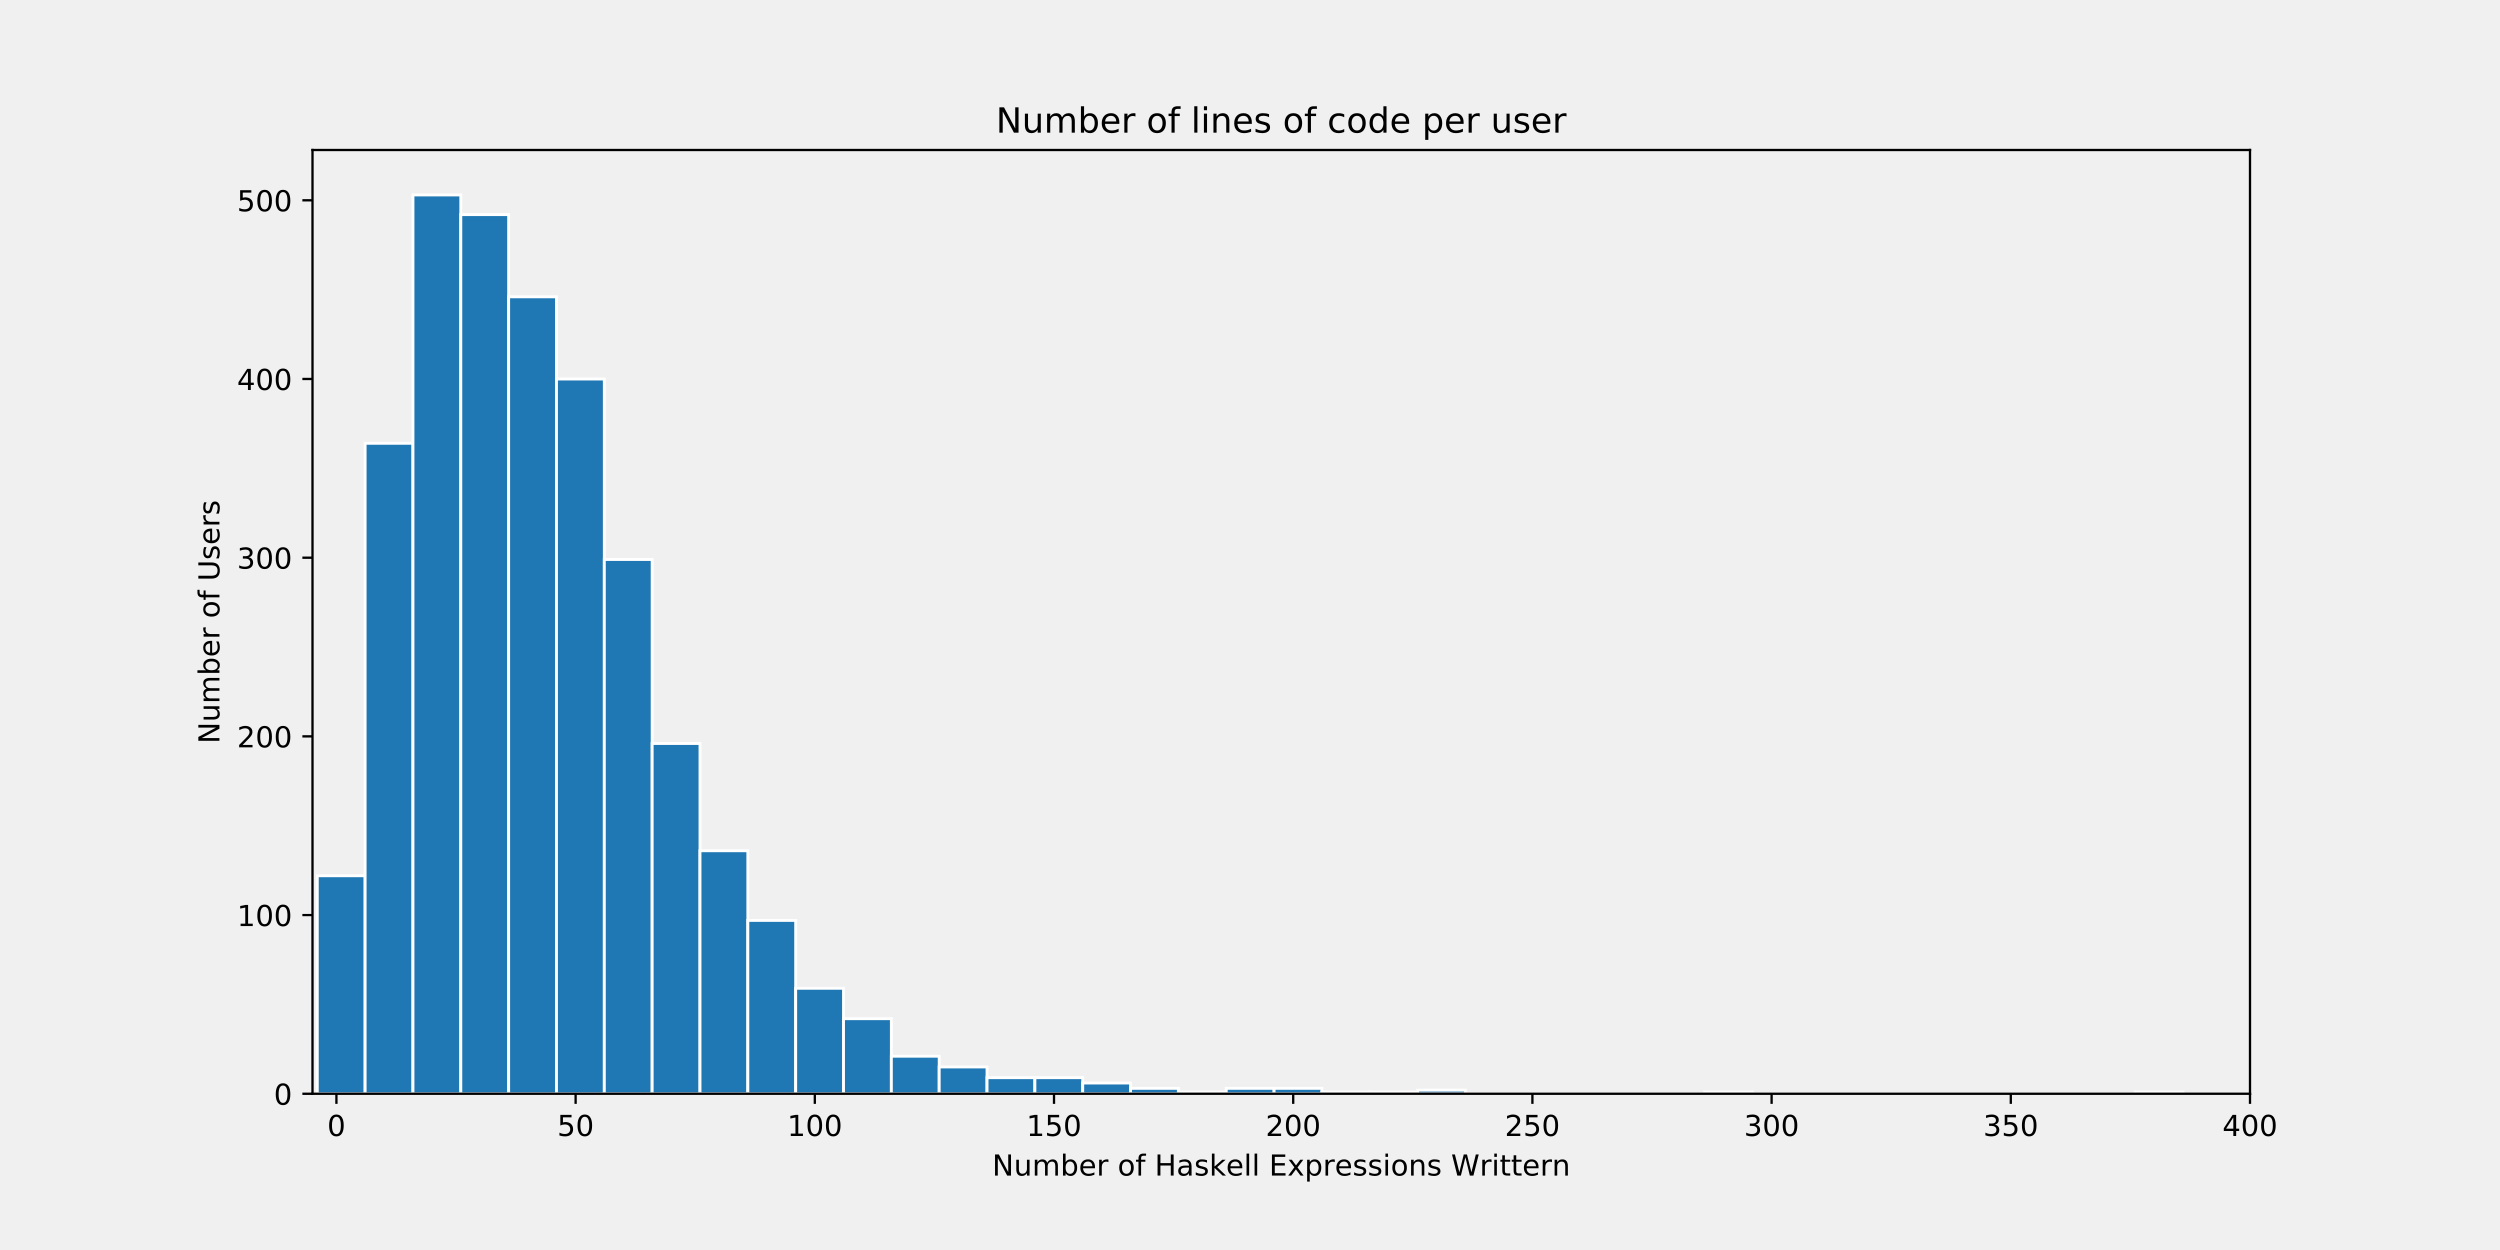
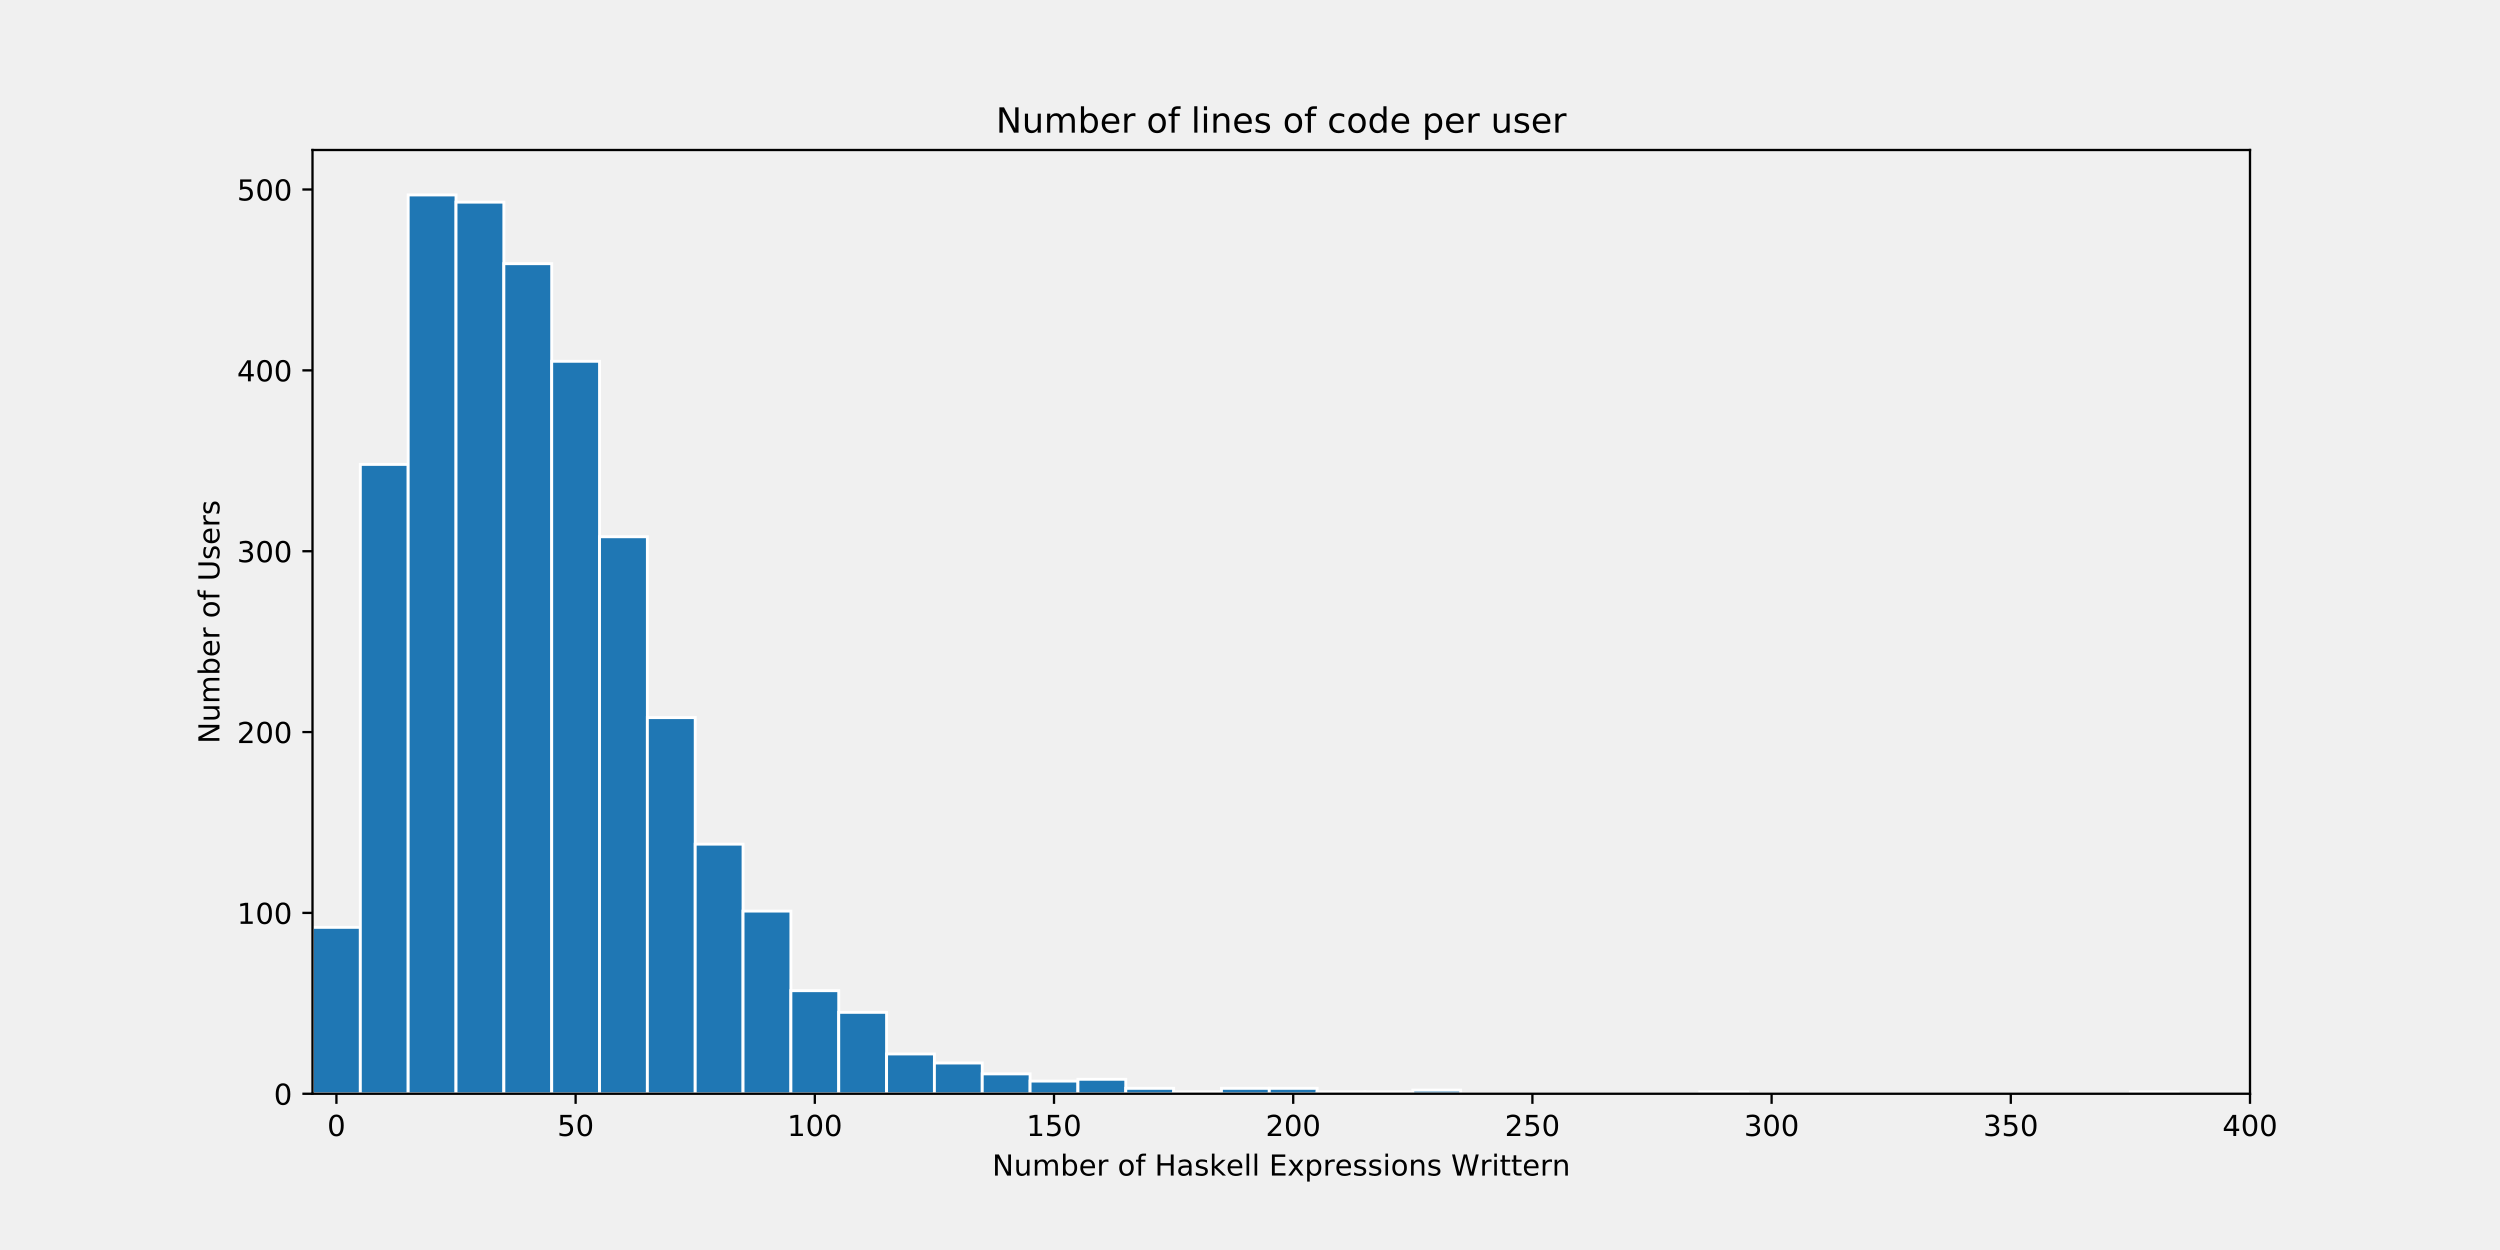
<svg xmlns="http://www.w3.org/2000/svg" xmlns:xlink="http://www.w3.org/1999/xlink" height="432pt" version="1.1" viewBox="0 0 864 432" width="864pt">
  <defs>
    <style type="text/css">
*{stroke-linecap:butt;stroke-linejoin:round;}
  </style>
  </defs>
  <g id="figure_1">
    <g id="patch_1">
      <path d="M 0 432  L 864 432  L 864 0  L 0 0  z " style="fill:none;" />
    </g>
    <g id="axes_1">
      <g id="patch_2">
        <path d="M 108 378  L 777.6 378  L 777.6 51.84  L 108 51.84  z " style="fill:none;" />
      </g>
      <g id="patch_3">
-         <path clip-path="url(#pcc24d31403)" d="M 109.653 378  L 126.187 378  L 126.187 302.659  L 109.653 302.659  z " style="fill:#1f77b4;stroke:#ffffff;stroke-linejoin:miter;" />
+         <path clip-path="url(#p6f637ba87c)" d="M 108 378  L 124.533 378  L 124.533 320.499  L 108 320.499  z " style="fill:#1f77b4;stroke:#ffffff;stroke-linejoin:miter;" />
      </g>
      <g id="patch_4">
-         <path clip-path="url(#pcc24d31403)" d="M 126.187 378  L 142.72 378  L 142.72 153.211  L 126.187 153.211  z " style="fill:#1f77b4;stroke:#ffffff;stroke-linejoin:miter;" />
+         <path clip-path="url(#p6f637ba87c)" d="M 124.533 378  L 141.067 378  L 141.067 160.497  L 124.533 160.497  z " style="fill:#1f77b4;stroke:#ffffff;stroke-linejoin:miter;" />
      </g>
      <g id="patch_5">
-         <path clip-path="url(#pcc24d31403)" d="M 142.72 378  L 159.253 378  L 159.253 67.371  L 142.72 67.371  z " style="fill:#1f77b4;stroke:#ffffff;stroke-linejoin:miter;" />
+         <path clip-path="url(#p6f637ba87c)" d="M 141.067 378  L 157.6 378  L 157.6 67.371  L 141.067 67.371  z " style="fill:#1f77b4;stroke:#ffffff;stroke-linejoin:miter;" />
      </g>
      <g id="patch_6">
-         <path clip-path="url(#pcc24d31403)" d="M 159.253 378  L 175.787 378  L 175.787 74.164  L 159.253 74.164  z " style="fill:#1f77b4;stroke:#ffffff;stroke-linejoin:miter;" />
+         <path clip-path="url(#p6f637ba87c)" d="M 157.6 378  L 174.133 378  L 174.133 69.871  L 157.6 69.871  z " style="fill:#1f77b4;stroke:#ffffff;stroke-linejoin:miter;" />
      </g>
      <g id="patch_7">
-         <path clip-path="url(#pcc24d31403)" d="M 175.787 378  L 192.32 378  L 192.32 102.572  L 175.787 102.572  z " style="fill:#1f77b4;stroke:#ffffff;stroke-linejoin:miter;" />
+         <path clip-path="url(#p6f637ba87c)" d="M 174.133 378  L 190.667 378  L 190.667 91.122  L 174.133 91.122  z " style="fill:#1f77b4;stroke:#ffffff;stroke-linejoin:miter;" />
      </g>
      <g id="patch_8">
-         <path clip-path="url(#pcc24d31403)" d="M 192.32 378  L 208.853 378  L 208.853 130.979  L 192.32 130.979  z " style="fill:#1f77b4;stroke:#ffffff;stroke-linejoin:miter;" />
+         <path clip-path="url(#p6f637ba87c)" d="M 190.667 378  L 207.2 378  L 207.2 124.872  L 190.667 124.872  z " style="fill:#1f77b4;stroke:#ffffff;stroke-linejoin:miter;" />
      </g>
      <g id="patch_9">
-         <path clip-path="url(#pcc24d31403)" d="M 208.853 378  L 225.387 378  L 225.387 193.352  L 208.853 193.352  z " style="fill:#1f77b4;stroke:#ffffff;stroke-linejoin:miter;" />
+         <path clip-path="url(#p6f637ba87c)" d="M 207.2 378  L 223.733 378  L 223.733 185.498  L 207.2 185.498  z " style="fill:#1f77b4;stroke:#ffffff;stroke-linejoin:miter;" />
      </g>
      <g id="patch_10">
-         <path clip-path="url(#pcc24d31403)" d="M 225.387 378  L 241.92 378  L 241.92 256.96  L 225.387 256.96  z " style="fill:#1f77b4;stroke:#ffffff;stroke-linejoin:miter;" />
+         <path clip-path="url(#p6f637ba87c)" d="M 223.733 378  L 240.267 378  L 240.267 247.999  L 223.733 247.999  z " style="fill:#1f77b4;stroke:#ffffff;stroke-linejoin:miter;" />
      </g>
      <g id="patch_11">
-         <path clip-path="url(#pcc24d31403)" d="M 241.92 378  L 258.453 378  L 258.453 294.013  L 241.92 294.013  z " style="fill:#1f77b4;stroke:#ffffff;stroke-linejoin:miter;" />
+         <path clip-path="url(#p6f637ba87c)" d="M 240.267 378  L 256.8 378  L 256.8 291.749  L 240.267 291.749  z " style="fill:#1f77b4;stroke:#ffffff;stroke-linejoin:miter;" />
      </g>
      <g id="patch_12">
-         <path clip-path="url(#pcc24d31403)" d="M 258.453 378  L 274.987 378  L 274.987 318.097  L 258.453 318.097  z " style="fill:#1f77b4;stroke:#ffffff;stroke-linejoin:miter;" />
+         <path clip-path="url(#p6f637ba87c)" d="M 256.8 378  L 273.333 378  L 273.333 314.874  L 256.8 314.874  z " style="fill:#1f77b4;stroke:#ffffff;stroke-linejoin:miter;" />
      </g>
      <g id="patch_13">
-         <path clip-path="url(#pcc24d31403)" d="M 274.987 378  L 291.52 378  L 291.52 341.564  L 274.987 341.564  z " style="fill:#1f77b4;stroke:#ffffff;stroke-linejoin:miter;" />
+         <path clip-path="url(#p6f637ba87c)" d="M 273.333 378  L 289.867 378  L 289.867 342.375  L 273.333 342.375  z " style="fill:#1f77b4;stroke:#ffffff;stroke-linejoin:miter;" />
      </g>
      <g id="patch_14">
-         <path clip-path="url(#pcc24d31403)" d="M 291.52 378  L 308.053 378  L 308.053 352.063  L 291.52 352.063  z " style="fill:#1f77b4;stroke:#ffffff;stroke-linejoin:miter;" />
+         <path clip-path="url(#p6f637ba87c)" d="M 289.867 378  L 306.4 378  L 306.4 349.875  L 289.867 349.875  z " style="fill:#1f77b4;stroke:#ffffff;stroke-linejoin:miter;" />
      </g>
      <g id="patch_15">
-         <path clip-path="url(#pcc24d31403)" d="M 308.053 378  L 324.587 378  L 324.587 365.031  L 308.053 365.031  z " style="fill:#1f77b4;stroke:#ffffff;stroke-linejoin:miter;" />
+         <path clip-path="url(#p6f637ba87c)" d="M 306.4 378  L 322.933 378  L 322.933 364.25  L 306.4 364.25  z " style="fill:#1f77b4;stroke:#ffffff;stroke-linejoin:miter;" />
      </g>
      <g id="patch_16">
-         <path clip-path="url(#pcc24d31403)" d="M 324.587 378  L 341.12 378  L 341.12 368.737  L 324.587 368.737  z " style="fill:#1f77b4;stroke:#ffffff;stroke-linejoin:miter;" />
+         <path clip-path="url(#p6f637ba87c)" d="M 322.933 378  L 339.467 378  L 339.467 367.375  L 322.933 367.375  z " style="fill:#1f77b4;stroke:#ffffff;stroke-linejoin:miter;" />
      </g>
      <g id="patch_17">
-         <path clip-path="url(#pcc24d31403)" d="M 341.12 378  L 357.653 378  L 357.653 372.442  L 341.12 372.442  z " style="fill:#1f77b4;stroke:#ffffff;stroke-linejoin:miter;" />
+         <path clip-path="url(#p6f637ba87c)" d="M 339.467 378  L 356 378  L 356 371.125  L 339.467 371.125  z " style="fill:#1f77b4;stroke:#ffffff;stroke-linejoin:miter;" />
      </g>
      <g id="patch_18">
-         <path clip-path="url(#pcc24d31403)" d="M 357.653 378  L 374.187 378  L 374.187 372.442  L 357.653 372.442  z " style="fill:#1f77b4;stroke:#ffffff;stroke-linejoin:miter;" />
+         <path clip-path="url(#p6f637ba87c)" d="M 356 378  L 372.533 378  L 372.533 373.625  L 356 373.625  z " style="fill:#1f77b4;stroke:#ffffff;stroke-linejoin:miter;" />
      </g>
      <g id="patch_19">
-         <path clip-path="url(#pcc24d31403)" d="M 374.187 378  L 390.72 378  L 390.72 374.295  L 374.187 374.295  z " style="fill:#1f77b4;stroke:#ffffff;stroke-linejoin:miter;" />
+         <path clip-path="url(#p6f637ba87c)" d="M 372.533 378  L 389.067 378  L 389.067 373  L 372.533 373  z " style="fill:#1f77b4;stroke:#ffffff;stroke-linejoin:miter;" />
      </g>
      <g id="patch_20">
-         <path clip-path="url(#pcc24d31403)" d="M 390.72 378  L 407.253 378  L 407.253 376.147  L 390.72 376.147  z " style="fill:#1f77b4;stroke:#ffffff;stroke-linejoin:miter;" />
+         <path clip-path="url(#p6f637ba87c)" d="M 389.067 378  L 405.6 378  L 405.6 376.125  L 389.067 376.125  z " style="fill:#1f77b4;stroke:#ffffff;stroke-linejoin:miter;" />
      </g>
      <g id="patch_21">
-         <path clip-path="url(#pcc24d31403)" d="M 407.253 378  L 423.787 378  L 423.787 377.382  L 407.253 377.382  z " style="fill:#1f77b4;stroke:#ffffff;stroke-linejoin:miter;" />
+         <path clip-path="url(#p6f637ba87c)" d="M 405.6 378  L 422.133 378  L 422.133 377.375  L 405.6 377.375  z " style="fill:#1f77b4;stroke:#ffffff;stroke-linejoin:miter;" />
      </g>
      <g id="patch_22">
-         <path clip-path="url(#pcc24d31403)" d="M 423.787 378  L 440.32 378  L 440.32 376.147  L 423.787 376.147  z " style="fill:#1f77b4;stroke:#ffffff;stroke-linejoin:miter;" />
+         <path clip-path="url(#p6f637ba87c)" d="M 422.133 378  L 438.667 378  L 438.667 376.125  L 422.133 376.125  z " style="fill:#1f77b4;stroke:#ffffff;stroke-linejoin:miter;" />
      </g>
      <g id="patch_23">
-         <path clip-path="url(#pcc24d31403)" d="M 440.32 378  L 456.853 378  L 456.853 376.147  L 440.32 376.147  z " style="fill:#1f77b4;stroke:#ffffff;stroke-linejoin:miter;" />
+         <path clip-path="url(#p6f637ba87c)" d="M 438.667 378  L 455.2 378  L 455.2 376.125  L 438.667 376.125  z " style="fill:#1f77b4;stroke:#ffffff;stroke-linejoin:miter;" />
      </g>
      <g id="patch_24">
-         <path clip-path="url(#pcc24d31403)" d="M 456.853 378  L 473.387 378  L 473.387 377.382  L 456.853 377.382  z " style="fill:#1f77b4;stroke:#ffffff;stroke-linejoin:miter;" />
+         <path clip-path="url(#p6f637ba87c)" d="M 455.2 378  L 471.733 378  L 471.733 377.375  L 455.2 377.375  z " style="fill:#1f77b4;stroke:#ffffff;stroke-linejoin:miter;" />
      </g>
      <g id="patch_25">
-         <path clip-path="url(#pcc24d31403)" d="M 473.387 378  L 489.92 378  L 489.92 377.382  L 473.387 377.382  z " style="fill:#1f77b4;stroke:#ffffff;stroke-linejoin:miter;" />
+         <path clip-path="url(#p6f637ba87c)" d="M 471.733 378  L 488.267 378  L 488.267 377.375  L 471.733 377.375  z " style="fill:#1f77b4;stroke:#ffffff;stroke-linejoin:miter;" />
      </g>
      <g id="patch_26">
-         <path clip-path="url(#pcc24d31403)" d="M 489.92 378  L 506.453 378  L 506.453 376.765  L 489.92 376.765  z " style="fill:#1f77b4;stroke:#ffffff;stroke-linejoin:miter;" />
+         <path clip-path="url(#p6f637ba87c)" d="M 488.267 378  L 504.8 378  L 504.8 376.75  L 488.267 376.75  z " style="fill:#1f77b4;stroke:#ffffff;stroke-linejoin:miter;" />
      </g>
      <g id="patch_27">
-         <path clip-path="url(#pcc24d31403)" d="M 506.453 378  L 522.987 378  L 522.987 378  L 506.453 378  z " style="fill:#1f77b4;stroke:#ffffff;stroke-linejoin:miter;" />
+         <path clip-path="url(#p6f637ba87c)" d="M 504.8 378  L 521.333 378  L 521.333 378  L 504.8 378  z " style="fill:#1f77b4;stroke:#ffffff;stroke-linejoin:miter;" />
      </g>
      <g id="patch_28">
-         <path clip-path="url(#pcc24d31403)" d="M 522.987 378  L 539.52 378  L 539.52 378  L 522.987 378  z " style="fill:#1f77b4;stroke:#ffffff;stroke-linejoin:miter;" />
+         <path clip-path="url(#p6f637ba87c)" d="M 521.333 378  L 537.867 378  L 537.867 378  L 521.333 378  z " style="fill:#1f77b4;stroke:#ffffff;stroke-linejoin:miter;" />
      </g>
      <g id="patch_29">
-         <path clip-path="url(#pcc24d31403)" d="M 539.52 378  L 556.053 378  L 556.053 378  L 539.52 378  z " style="fill:#1f77b4;stroke:#ffffff;stroke-linejoin:miter;" />
+         <path clip-path="url(#p6f637ba87c)" d="M 537.867 378  L 554.4 378  L 554.4 378  L 537.867 378  z " style="fill:#1f77b4;stroke:#ffffff;stroke-linejoin:miter;" />
      </g>
      <g id="patch_30">
-         <path clip-path="url(#pcc24d31403)" d="M 556.053 378  L 572.587 378  L 572.587 378  L 556.053 378  z " style="fill:#1f77b4;stroke:#ffffff;stroke-linejoin:miter;" />
+         <path clip-path="url(#p6f637ba87c)" d="M 554.4 378  L 570.933 378  L 570.933 378  L 554.4 378  z " style="fill:#1f77b4;stroke:#ffffff;stroke-linejoin:miter;" />
      </g>
      <g id="patch_31">
-         <path clip-path="url(#pcc24d31403)" d="M 572.587 378  L 589.12 378  L 589.12 378  L 572.587 378  z " style="fill:#1f77b4;stroke:#ffffff;stroke-linejoin:miter;" />
+         <path clip-path="url(#p6f637ba87c)" d="M 570.933 378  L 587.467 378  L 587.467 378  L 570.933 378  z " style="fill:#1f77b4;stroke:#ffffff;stroke-linejoin:miter;" />
      </g>
      <g id="patch_32">
-         <path clip-path="url(#pcc24d31403)" d="M 589.12 378  L 605.653 378  L 605.653 377.382  L 589.12 377.382  z " style="fill:#1f77b4;stroke:#ffffff;stroke-linejoin:miter;" />
+         <path clip-path="url(#p6f637ba87c)" d="M 587.467 378  L 604 378  L 604 377.375  L 587.467 377.375  z " style="fill:#1f77b4;stroke:#ffffff;stroke-linejoin:miter;" />
      </g>
      <g id="patch_33">
-         <path clip-path="url(#pcc24d31403)" d="M 605.653 378  L 622.187 378  L 622.187 378  L 605.653 378  z " style="fill:#1f77b4;stroke:#ffffff;stroke-linejoin:miter;" />
+         <path clip-path="url(#p6f637ba87c)" d="M 604 378  L 620.533 378  L 620.533 378  L 604 378  z " style="fill:#1f77b4;stroke:#ffffff;stroke-linejoin:miter;" />
      </g>
      <g id="patch_34">
-         <path clip-path="url(#pcc24d31403)" d="M 622.187 378  L 638.72 378  L 638.72 378  L 622.187 378  z " style="fill:#1f77b4;stroke:#ffffff;stroke-linejoin:miter;" />
+         <path clip-path="url(#p6f637ba87c)" d="M 620.533 378  L 637.067 378  L 637.067 378  L 620.533 378  z " style="fill:#1f77b4;stroke:#ffffff;stroke-linejoin:miter;" />
      </g>
      <g id="patch_35">
-         <path clip-path="url(#pcc24d31403)" d="M 638.72 378  L 655.253 378  L 655.253 378  L 638.72 378  z " style="fill:#1f77b4;stroke:#ffffff;stroke-linejoin:miter;" />
+         <path clip-path="url(#p6f637ba87c)" d="M 637.067 378  L 653.6 378  L 653.6 378  L 637.067 378  z " style="fill:#1f77b4;stroke:#ffffff;stroke-linejoin:miter;" />
      </g>
      <g id="patch_36">
-         <path clip-path="url(#pcc24d31403)" d="M 655.253 378  L 671.787 378  L 671.787 378  L 655.253 378  z " style="fill:#1f77b4;stroke:#ffffff;stroke-linejoin:miter;" />
+         <path clip-path="url(#p6f637ba87c)" d="M 653.6 378  L 670.133 378  L 670.133 378  L 653.6 378  z " style="fill:#1f77b4;stroke:#ffffff;stroke-linejoin:miter;" />
      </g>
      <g id="patch_37">
-         <path clip-path="url(#pcc24d31403)" d="M 671.787 378  L 688.32 378  L 688.32 378  L 671.787 378  z " style="fill:#1f77b4;stroke:#ffffff;stroke-linejoin:miter;" />
+         <path clip-path="url(#p6f637ba87c)" d="M 670.133 378  L 686.667 378  L 686.667 378  L 670.133 378  z " style="fill:#1f77b4;stroke:#ffffff;stroke-linejoin:miter;" />
      </g>
      <g id="patch_38">
-         <path clip-path="url(#pcc24d31403)" d="M 688.32 378  L 704.853 378  L 704.853 378  L 688.32 378  z " style="fill:#1f77b4;stroke:#ffffff;stroke-linejoin:miter;" />
+         <path clip-path="url(#p6f637ba87c)" d="M 686.667 378  L 703.2 378  L 703.2 378  L 686.667 378  z " style="fill:#1f77b4;stroke:#ffffff;stroke-linejoin:miter;" />
      </g>
      <g id="patch_39">
-         <path clip-path="url(#pcc24d31403)" d="M 704.853 378  L 721.387 378  L 721.387 378  L 704.853 378  z " style="fill:#1f77b4;stroke:#ffffff;stroke-linejoin:miter;" />
+         <path clip-path="url(#p6f637ba87c)" d="M 703.2 378  L 719.733 378  L 719.733 378  L 703.2 378  z " style="fill:#1f77b4;stroke:#ffffff;stroke-linejoin:miter;" />
      </g>
      <g id="patch_40">
-         <path clip-path="url(#pcc24d31403)" d="M 721.387 378  L 737.92 378  L 737.92 378  L 721.387 378  z " style="fill:#1f77b4;stroke:#ffffff;stroke-linejoin:miter;" />
+         <path clip-path="url(#p6f637ba87c)" d="M 719.733 378  L 736.267 378  L 736.267 378  L 719.733 378  z " style="fill:#1f77b4;stroke:#ffffff;stroke-linejoin:miter;" />
      </g>
      <g id="patch_41">
-         <path clip-path="url(#pcc24d31403)" d="M 737.92 378  L 754.453 378  L 754.453 377.382  L 737.92 377.382  z " style="fill:#1f77b4;stroke:#ffffff;stroke-linejoin:miter;" />
+         <path clip-path="url(#p6f637ba87c)" d="M 736.267 378  L 752.8 378  L 752.8 377.375  L 736.267 377.375  z " style="fill:#1f77b4;stroke:#ffffff;stroke-linejoin:miter;" />
      </g>
      <g id="matplotlib.axis_1">
        <g id="xtick_1">
          <g id="line2d_1">
            <defs>
-               <path d="M 0 0  L 0 3.5  " id="m549ce20300" style="stroke:#000000;stroke-width:0.8;" />
-             </defs>
-             <g>
-               <use style="stroke:#000000;stroke-width:0.8;" x="116.267" xlink:href="#m549ce20300" y="378" />
+               <path d="M 0 0  L 0 3.5  " id="mdd39ef1c48" style="stroke:#000000;stroke-width:0.8;" />
+             </defs>
+             <g>
+               <use style="stroke:#000000;stroke-width:0.8;" x="116.267" xlink:href="#mdd39ef1c48" y="378" />
            </g>
          </g>
          <g id="text_1">
            <defs>
              <path d="M 31.781 66.406  Q 24.172 66.406 20.328 58.906  Q 16.5 51.422 16.5 36.375  Q 16.5 21.391 20.328 13.891  Q 24.172 6.391 31.781 6.391  Q 39.453 6.391 43.281 13.891  Q 47.125 21.391 47.125 36.375  Q 47.125 51.422 43.281 58.906  Q 39.453 66.406 31.781 66.406  z M 31.781 74.219  Q 44.047 74.219 50.516 64.516  Q 56.984 54.828 56.984 36.375  Q 56.984 17.969 50.516 8.266  Q 44.047 -1.422 31.781 -1.422  Q 19.531 -1.422 13.062 8.266  Q 6.594 17.969 6.594 36.375  Q 6.594 54.828 13.062 64.516  Q 19.531 74.219 31.781 74.219  z " id="DejaVuSans-30" />
            </defs>
            <g transform="translate(113.0854 392.5984)scale(0.1 -0.1)">
              <use xlink:href="#DejaVuSans-30" />
            </g>
          </g>
        </g>
        <g id="xtick_2">
          <g id="line2d_2">
            <g>
-               <use style="stroke:#000000;stroke-width:0.8;" x="198.933" xlink:href="#m549ce20300" y="378" />
+               <use style="stroke:#000000;stroke-width:0.8;" x="198.933" xlink:href="#mdd39ef1c48" y="378" />
            </g>
          </g>
          <g id="text_2">
            <defs>
              <path d="M 10.797 72.906  L 49.516 72.906  L 49.516 64.594  L 19.828 64.594  L 19.828 46.734  Q 21.969 47.469 24.109 47.828  Q 26.266 48.188 28.422 48.188  Q 40.625 48.188 47.75 41.5  Q 54.891 34.812 54.891 23.391  Q 54.891 11.625 47.562 5.094  Q 40.234 -1.422 26.906 -1.422  Q 22.312 -1.422 17.547 -0.641  Q 12.797 0.141 7.719 1.703  L 7.719 11.625  Q 12.109 9.234 16.797 8.062  Q 21.484 6.891 26.703 6.891  Q 35.156 6.891 40.078 11.328  Q 45.016 15.766 45.016 23.391  Q 45.016 31 40.078 35.438  Q 35.156 39.891 26.703 39.891  Q 22.75 39.891 18.812 39.016  Q 14.891 38.141 10.797 36.281  z " id="DejaVuSans-35" />
            </defs>
            <g transform="translate(192.5708 392.5984)scale(0.1 -0.1)">
              <use xlink:href="#DejaVuSans-35" />
              <use x="63.623" xlink:href="#DejaVuSans-30" />
            </g>
          </g>
        </g>
        <g id="xtick_3">
          <g id="line2d_3">
            <g>
-               <use style="stroke:#000000;stroke-width:0.8;" x="281.6" xlink:href="#m549ce20300" y="378" />
+               <use style="stroke:#000000;stroke-width:0.8;" x="281.6" xlink:href="#mdd39ef1c48" y="378" />
            </g>
          </g>
          <g id="text_3">
            <defs>
              <path d="M 12.406 8.297  L 28.516 8.297  L 28.516 63.922  L 10.984 60.406  L 10.984 69.391  L 28.422 72.906  L 38.281 72.906  L 38.281 8.297  L 54.391 8.297  L 54.391 0  L 12.406 0  z " id="DejaVuSans-31" />
            </defs>
            <g transform="translate(272.0562 392.5984)scale(0.1 -0.1)">
              <use xlink:href="#DejaVuSans-31" />
              <use x="63.623" xlink:href="#DejaVuSans-30" />
              <use x="127.246" xlink:href="#DejaVuSans-30" />
            </g>
          </g>
        </g>
        <g id="xtick_4">
          <g id="line2d_4">
            <g>
-               <use style="stroke:#000000;stroke-width:0.8;" x="364.267" xlink:href="#m549ce20300" y="378" />
+               <use style="stroke:#000000;stroke-width:0.8;" x="364.267" xlink:href="#mdd39ef1c48" y="378" />
            </g>
          </g>
          <g id="text_4">
            <g transform="translate(354.7229 392.5984)scale(0.1 -0.1)">
              <use xlink:href="#DejaVuSans-31" />
              <use x="63.623" xlink:href="#DejaVuSans-35" />
              <use x="127.246" xlink:href="#DejaVuSans-30" />
            </g>
          </g>
        </g>
        <g id="xtick_5">
          <g id="line2d_5">
            <g>
-               <use style="stroke:#000000;stroke-width:0.8;" x="446.933" xlink:href="#m549ce20300" y="378" />
+               <use style="stroke:#000000;stroke-width:0.8;" x="446.933" xlink:href="#mdd39ef1c48" y="378" />
            </g>
          </g>
          <g id="text_5">
            <defs>
              <path d="M 19.188 8.297  L 53.609 8.297  L 53.609 0  L 7.328 0  L 7.328 8.297  Q 12.938 14.109 22.625 23.891  Q 32.328 33.688 34.812 36.531  Q 39.547 41.844 41.422 45.531  Q 43.312 49.219 43.312 52.781  Q 43.312 58.594 39.234 62.25  Q 35.156 65.922 28.609 65.922  Q 23.969 65.922 18.812 64.312  Q 13.672 62.703 7.812 59.422  L 7.812 69.391  Q 13.766 71.781 18.938 73  Q 24.125 74.219 28.422 74.219  Q 39.75 74.219 46.484 68.547  Q 53.219 62.891 53.219 53.422  Q 53.219 48.922 51.531 44.891  Q 49.859 40.875 45.406 35.406  Q 44.188 33.984 37.641 27.219  Q 31.109 20.453 19.188 8.297  z " id="DejaVuSans-32" />
            </defs>
            <g transform="translate(437.3896 392.5984)scale(0.1 -0.1)">
              <use xlink:href="#DejaVuSans-32" />
              <use x="63.623" xlink:href="#DejaVuSans-30" />
              <use x="127.246" xlink:href="#DejaVuSans-30" />
            </g>
          </g>
        </g>
        <g id="xtick_6">
          <g id="line2d_6">
            <g>
-               <use style="stroke:#000000;stroke-width:0.8;" x="529.6" xlink:href="#m549ce20300" y="378" />
+               <use style="stroke:#000000;stroke-width:0.8;" x="529.6" xlink:href="#mdd39ef1c48" y="378" />
            </g>
          </g>
          <g id="text_6">
            <g transform="translate(520.0562 392.5984)scale(0.1 -0.1)">
              <use xlink:href="#DejaVuSans-32" />
              <use x="63.623" xlink:href="#DejaVuSans-35" />
              <use x="127.246" xlink:href="#DejaVuSans-30" />
            </g>
          </g>
        </g>
        <g id="xtick_7">
          <g id="line2d_7">
            <g>
-               <use style="stroke:#000000;stroke-width:0.8;" x="612.267" xlink:href="#m549ce20300" y="378" />
+               <use style="stroke:#000000;stroke-width:0.8;" x="612.267" xlink:href="#mdd39ef1c48" y="378" />
            </g>
          </g>
          <g id="text_7">
            <defs>
              <path d="M 40.578 39.312  Q 47.656 37.797 51.625 33  Q 55.609 28.219 55.609 21.188  Q 55.609 10.406 48.188 4.484  Q 40.766 -1.422 27.094 -1.422  Q 22.516 -1.422 17.656 -0.516  Q 12.797 0.391 7.625 2.203  L 7.625 11.719  Q 11.719 9.328 16.594 8.109  Q 21.484 6.891 26.812 6.891  Q 36.078 6.891 40.938 10.547  Q 45.797 14.203 45.797 21.188  Q 45.797 27.641 41.281 31.266  Q 36.766 34.906 28.719 34.906  L 20.219 34.906  L 20.219 43.016  L 29.109 43.016  Q 36.375 43.016 40.234 45.922  Q 44.094 48.828 44.094 54.297  Q 44.094 59.906 40.109 62.906  Q 36.141 65.922 28.719 65.922  Q 24.656 65.922 20.016 65.031  Q 15.375 64.156 9.812 62.312  L 9.812 71.094  Q 15.438 72.656 20.344 73.438  Q 25.25 74.219 29.594 74.219  Q 40.828 74.219 47.359 69.109  Q 53.906 64.016 53.906 55.328  Q 53.906 49.266 50.438 45.094  Q 46.969 40.922 40.578 39.312  z " id="DejaVuSans-33" />
            </defs>
            <g transform="translate(602.7229 392.5984)scale(0.1 -0.1)">
              <use xlink:href="#DejaVuSans-33" />
              <use x="63.623" xlink:href="#DejaVuSans-30" />
              <use x="127.246" xlink:href="#DejaVuSans-30" />
            </g>
          </g>
        </g>
        <g id="xtick_8">
          <g id="line2d_8">
            <g>
-               <use style="stroke:#000000;stroke-width:0.8;" x="694.933" xlink:href="#m549ce20300" y="378" />
+               <use style="stroke:#000000;stroke-width:0.8;" x="694.933" xlink:href="#mdd39ef1c48" y="378" />
            </g>
          </g>
          <g id="text_8">
            <g transform="translate(685.3896 392.5984)scale(0.1 -0.1)">
              <use xlink:href="#DejaVuSans-33" />
              <use x="63.623" xlink:href="#DejaVuSans-35" />
              <use x="127.246" xlink:href="#DejaVuSans-30" />
            </g>
          </g>
        </g>
        <g id="xtick_9">
          <g id="line2d_9">
            <g>
-               <use style="stroke:#000000;stroke-width:0.8;" x="777.6" xlink:href="#m549ce20300" y="378" />
+               <use style="stroke:#000000;stroke-width:0.8;" x="777.6" xlink:href="#mdd39ef1c48" y="378" />
            </g>
          </g>
          <g id="text_9">
            <defs>
              <path d="M 37.797 64.312  L 12.891 25.391  L 37.797 25.391  z M 35.203 72.906  L 47.609 72.906  L 47.609 25.391  L 58.016 25.391  L 58.016 17.188  L 47.609 17.188  L 47.609 0  L 37.797 0  L 37.797 17.188  L 4.891 17.188  L 4.891 26.703  z " id="DejaVuSans-34" />
            </defs>
            <g transform="translate(768.0562 392.5984)scale(0.1 -0.1)">
              <use xlink:href="#DejaVuSans-34" />
              <use x="63.623" xlink:href="#DejaVuSans-30" />
              <use x="127.246" xlink:href="#DejaVuSans-30" />
            </g>
          </g>
        </g>
        <g id="text_10">
          <defs>
            <path d="M 9.812 72.906  L 23.094 72.906  L 55.422 11.922  L 55.422 72.906  L 64.984 72.906  L 64.984 0  L 51.703 0  L 19.391 60.984  L 19.391 0  L 9.812 0  z " id="DejaVuSans-4e" />
            <path d="M 8.5 21.578  L 8.5 54.688  L 17.484 54.688  L 17.484 21.922  Q 17.484 14.156 20.5 10.266  Q 23.531 6.391 29.594 6.391  Q 36.859 6.391 41.078 11.031  Q 45.312 15.672 45.312 23.688  L 45.312 54.688  L 54.297 54.688  L 54.297 0  L 45.312 0  L 45.312 8.406  Q 42.047 3.422 37.719 1  Q 33.406 -1.422 27.688 -1.422  Q 18.266 -1.422 13.375 4.438  Q 8.5 10.297 8.5 21.578  z M 31.109 56  z " id="DejaVuSans-75" />
            <path d="M 52 44.188  Q 55.375 50.25 60.062 53.125  Q 64.75 56 71.094 56  Q 79.641 56 84.281 50.016  Q 88.922 44.047 88.922 33.016  L 88.922 0  L 79.891 0  L 79.891 32.719  Q 79.891 40.578 77.094 44.375  Q 74.312 48.188 68.609 48.188  Q 61.625 48.188 57.562 43.547  Q 53.516 38.922 53.516 30.906  L 53.516 0  L 44.484 0  L 44.484 32.719  Q 44.484 40.625 41.703 44.406  Q 38.922 48.188 33.109 48.188  Q 26.219 48.188 22.156 43.531  Q 18.109 38.875 18.109 30.906  L 18.109 0  L 9.078 0  L 9.078 54.688  L 18.109 54.688  L 18.109 46.188  Q 21.188 51.219 25.484 53.609  Q 29.781 56 35.688 56  Q 41.656 56 45.828 52.969  Q 50 49.953 52 44.188  z " id="DejaVuSans-6d" />
            <path d="M 48.688 27.297  Q 48.688 37.203 44.609 42.844  Q 40.531 48.484 33.406 48.484  Q 26.266 48.484 22.188 42.844  Q 18.109 37.203 18.109 27.297  Q 18.109 17.391 22.188 11.75  Q 26.266 6.109 33.406 6.109  Q 40.531 6.109 44.609 11.75  Q 48.688 17.391 48.688 27.297  z M 18.109 46.391  Q 20.953 51.266 25.266 53.625  Q 29.594 56 35.594 56  Q 45.562 56 51.781 48.094  Q 58.016 40.188 58.016 27.297  Q 58.016 14.406 51.781 6.484  Q 45.562 -1.422 35.594 -1.422  Q 29.594 -1.422 25.266 0.953  Q 20.953 3.328 18.109 8.203  L 18.109 0  L 9.078 0  L 9.078 75.984  L 18.109 75.984  z " id="DejaVuSans-62" />
            <path d="M 56.203 29.594  L 56.203 25.203  L 14.891 25.203  Q 15.484 15.922 20.484 11.062  Q 25.484 6.203 34.422 6.203  Q 39.594 6.203 44.453 7.469  Q 49.312 8.734 54.109 11.281  L 54.109 2.781  Q 49.266 0.734 44.188 -0.344  Q 39.109 -1.422 33.891 -1.422  Q 20.797 -1.422 13.156 6.188  Q 5.516 13.812 5.516 26.812  Q 5.516 40.234 12.766 48.109  Q 20.016 56 32.328 56  Q 43.359 56 49.781 48.891  Q 56.203 41.797 56.203 29.594  z M 47.219 32.234  Q 47.125 39.594 43.094 43.984  Q 39.062 48.391 32.422 48.391  Q 24.906 48.391 20.391 44.141  Q 15.875 39.891 15.188 32.172  z " id="DejaVuSans-65" />
            <path d="M 41.109 46.297  Q 39.594 47.172 37.812 47.578  Q 36.031 48 33.891 48  Q 26.266 48 22.188 43.047  Q 18.109 38.094 18.109 28.812  L 18.109 0  L 9.078 0  L 9.078 54.688  L 18.109 54.688  L 18.109 46.188  Q 20.953 51.172 25.484 53.578  Q 30.031 56 36.531 56  Q 37.453 56 38.578 55.875  Q 39.703 55.766 41.062 55.516  z " id="DejaVuSans-72" />
            <path id="DejaVuSans-20" />
            <path d="M 30.609 48.391  Q 23.391 48.391 19.188 42.75  Q 14.984 37.109 14.984 27.297  Q 14.984 17.484 19.156 11.844  Q 23.344 6.203 30.609 6.203  Q 37.797 6.203 41.984 11.859  Q 46.188 17.531 46.188 27.297  Q 46.188 37.016 41.984 42.703  Q 37.797 48.391 30.609 48.391  z M 30.609 56  Q 42.328 56 49.016 48.375  Q 55.719 40.766 55.719 27.297  Q 55.719 13.875 49.016 6.219  Q 42.328 -1.422 30.609 -1.422  Q 18.844 -1.422 12.172 6.219  Q 5.516 13.875 5.516 27.297  Q 5.516 40.766 12.172 48.375  Q 18.844 56 30.609 56  z " id="DejaVuSans-6f" />
            <path d="M 37.109 75.984  L 37.109 68.5  L 28.516 68.5  Q 23.688 68.5 21.797 66.547  Q 19.922 64.594 19.922 59.516  L 19.922 54.688  L 34.719 54.688  L 34.719 47.703  L 19.922 47.703  L 19.922 0  L 10.891 0  L 10.891 47.703  L 2.297 47.703  L 2.297 54.688  L 10.891 54.688  L 10.891 58.5  Q 10.891 67.625 15.141 71.797  Q 19.391 75.984 28.609 75.984  z " id="DejaVuSans-66" />
            <path d="M 9.812 72.906  L 19.672 72.906  L 19.672 43.016  L 55.516 43.016  L 55.516 72.906  L 65.375 72.906  L 65.375 0  L 55.516 0  L 55.516 34.719  L 19.672 34.719  L 19.672 0  L 9.812 0  z " id="DejaVuSans-48" />
            <path d="M 34.281 27.484  Q 23.391 27.484 19.188 25  Q 14.984 22.516 14.984 16.5  Q 14.984 11.719 18.141 8.906  Q 21.297 6.109 26.703 6.109  Q 34.188 6.109 38.703 11.406  Q 43.219 16.703 43.219 25.484  L 43.219 27.484  z M 52.203 31.203  L 52.203 0  L 43.219 0  L 43.219 8.297  Q 40.141 3.328 35.547 0.953  Q 30.953 -1.422 24.312 -1.422  Q 15.922 -1.422 10.953 3.297  Q 6 8.016 6 15.922  Q 6 25.141 12.172 29.828  Q 18.359 34.516 30.609 34.516  L 43.219 34.516  L 43.219 35.406  Q 43.219 41.609 39.141 45  Q 35.062 48.391 27.688 48.391  Q 23 48.391 18.547 47.266  Q 14.109 46.141 10.016 43.891  L 10.016 52.203  Q 14.938 54.109 19.578 55.047  Q 24.219 56 28.609 56  Q 40.484 56 46.344 49.844  Q 52.203 43.703 52.203 31.203  z " id="DejaVuSans-61" />
            <path d="M 44.281 53.078  L 44.281 44.578  Q 40.484 46.531 36.375 47.5  Q 32.281 48.484 27.875 48.484  Q 21.188 48.484 17.844 46.438  Q 14.5 44.391 14.5 40.281  Q 14.5 37.156 16.891 35.375  Q 19.281 33.594 26.516 31.984  L 29.594 31.297  Q 39.156 29.25 43.188 25.516  Q 47.219 21.781 47.219 15.094  Q 47.219 7.469 41.188 3.016  Q 35.156 -1.422 24.609 -1.422  Q 20.219 -1.422 15.453 -0.562  Q 10.688 0.297 5.422 2  L 5.422 11.281  Q 10.406 8.688 15.234 7.391  Q 20.062 6.109 24.812 6.109  Q 31.156 6.109 34.562 8.281  Q 37.984 10.453 37.984 14.406  Q 37.984 18.062 35.516 20.016  Q 33.062 21.969 24.703 23.781  L 21.578 24.516  Q 13.234 26.266 9.516 29.906  Q 5.812 33.547 5.812 39.891  Q 5.812 47.609 11.281 51.797  Q 16.75 56 26.812 56  Q 31.781 56 36.172 55.266  Q 40.578 54.547 44.281 53.078  z " id="DejaVuSans-73" />
            <path d="M 9.078 75.984  L 18.109 75.984  L 18.109 31.109  L 44.922 54.688  L 56.391 54.688  L 27.391 29.109  L 57.625 0  L 45.906 0  L 18.109 26.703  L 18.109 0  L 9.078 0  z " id="DejaVuSans-6b" />
            <path d="M 9.422 75.984  L 18.406 75.984  L 18.406 0  L 9.422 0  z " id="DejaVuSans-6c" />
            <path d="M 9.812 72.906  L 55.906 72.906  L 55.906 64.594  L 19.672 64.594  L 19.672 43.016  L 54.391 43.016  L 54.391 34.719  L 19.672 34.719  L 19.672 8.297  L 56.781 8.297  L 56.781 0  L 9.812 0  z " id="DejaVuSans-45" />
            <path d="M 54.891 54.688  L 35.109 28.078  L 55.906 0  L 45.312 0  L 29.391 21.484  L 13.484 0  L 2.875 0  L 24.125 28.609  L 4.688 54.688  L 15.281 54.688  L 29.781 35.203  L 44.281 54.688  z " id="DejaVuSans-78" />
            <path d="M 18.109 8.203  L 18.109 -20.797  L 9.078 -20.797  L 9.078 54.688  L 18.109 54.688  L 18.109 46.391  Q 20.953 51.266 25.266 53.625  Q 29.594 56 35.594 56  Q 45.562 56 51.781 48.094  Q 58.016 40.188 58.016 27.297  Q 58.016 14.406 51.781 6.484  Q 45.562 -1.422 35.594 -1.422  Q 29.594 -1.422 25.266 0.953  Q 20.953 3.328 18.109 8.203  z M 48.688 27.297  Q 48.688 37.203 44.609 42.844  Q 40.531 48.484 33.406 48.484  Q 26.266 48.484 22.188 42.844  Q 18.109 37.203 18.109 27.297  Q 18.109 17.391 22.188 11.75  Q 26.266 6.109 33.406 6.109  Q 40.531 6.109 44.609 11.75  Q 48.688 17.391 48.688 27.297  z " id="DejaVuSans-70" />
            <path d="M 9.422 54.688  L 18.406 54.688  L 18.406 0  L 9.422 0  z M 9.422 75.984  L 18.406 75.984  L 18.406 64.594  L 9.422 64.594  z " id="DejaVuSans-69" />
            <path d="M 54.891 33.016  L 54.891 0  L 45.906 0  L 45.906 32.719  Q 45.906 40.484 42.875 44.328  Q 39.844 48.188 33.797 48.188  Q 26.516 48.188 22.312 43.547  Q 18.109 38.922 18.109 30.906  L 18.109 0  L 9.078 0  L 9.078 54.688  L 18.109 54.688  L 18.109 46.188  Q 21.344 51.125 25.703 53.562  Q 30.078 56 35.797 56  Q 45.219 56 50.047 50.172  Q 54.891 44.344 54.891 33.016  z " id="DejaVuSans-6e" />
            <path d="M 3.328 72.906  L 13.281 72.906  L 28.609 11.281  L 43.891 72.906  L 54.984 72.906  L 70.312 11.281  L 85.594 72.906  L 95.609 72.906  L 77.297 0  L 64.891 0  L 49.516 63.281  L 33.984 0  L 21.578 0  z " id="DejaVuSans-57" />
            <path d="M 18.312 70.219  L 18.312 54.688  L 36.812 54.688  L 36.812 47.703  L 18.312 47.703  L 18.312 18.016  Q 18.312 11.328 20.141 9.422  Q 21.969 7.516 27.594 7.516  L 36.812 7.516  L 36.812 0  L 27.594 0  Q 17.188 0 13.234 3.875  Q 9.281 7.766 9.281 18.016  L 9.281 47.703  L 2.688 47.703  L 2.688 54.688  L 9.281 54.688  L 9.281 70.219  z " id="DejaVuSans-74" />
          </defs>
          <g transform="translate(342.9016 406.2766)scale(0.1 -0.1)">
            <use xlink:href="#DejaVuSans-4e" />
            <use x="74.805" xlink:href="#DejaVuSans-75" />
            <use x="138.184" xlink:href="#DejaVuSans-6d" />
            <use x="235.596" xlink:href="#DejaVuSans-62" />
            <use x="299.072" xlink:href="#DejaVuSans-65" />
            <use x="360.596" xlink:href="#DejaVuSans-72" />
            <use x="401.709" xlink:href="#DejaVuSans-20" />
            <use x="433.496" xlink:href="#DejaVuSans-6f" />
            <use x="494.678" xlink:href="#DejaVuSans-66" />
            <use x="529.883" xlink:href="#DejaVuSans-20" />
            <use x="561.67" xlink:href="#DejaVuSans-48" />
            <use x="636.865" xlink:href="#DejaVuSans-61" />
            <use x="698.145" xlink:href="#DejaVuSans-73" />
            <use x="750.244" xlink:href="#DejaVuSans-6b" />
            <use x="808.107" xlink:href="#DejaVuSans-65" />
            <use x="869.631" xlink:href="#DejaVuSans-6c" />
            <use x="897.414" xlink:href="#DejaVuSans-6c" />
            <use x="925.197" xlink:href="#DejaVuSans-20" />
            <use x="956.984" xlink:href="#DejaVuSans-45" />
            <use x="1020.168" xlink:href="#DejaVuSans-78" />
            <use x="1079.348" xlink:href="#DejaVuSans-70" />
            <use x="1142.824" xlink:href="#DejaVuSans-72" />
            <use x="1183.906" xlink:href="#DejaVuSans-65" />
            <use x="1245.43" xlink:href="#DejaVuSans-73" />
            <use x="1297.529" xlink:href="#DejaVuSans-73" />
            <use x="1349.629" xlink:href="#DejaVuSans-69" />
            <use x="1377.412" xlink:href="#DejaVuSans-6f" />
            <use x="1438.594" xlink:href="#DejaVuSans-6e" />
            <use x="1501.973" xlink:href="#DejaVuSans-73" />
            <use x="1554.072" xlink:href="#DejaVuSans-20" />
            <use x="1585.859" xlink:href="#DejaVuSans-57" />
            <use x="1684.674" xlink:href="#DejaVuSans-72" />
            <use x="1725.787" xlink:href="#DejaVuSans-69" />
            <use x="1753.57" xlink:href="#DejaVuSans-74" />
            <use x="1792.779" xlink:href="#DejaVuSans-74" />
            <use x="1831.988" xlink:href="#DejaVuSans-65" />
            <use x="1893.512" xlink:href="#DejaVuSans-72" />
            <use x="1934.609" xlink:href="#DejaVuSans-6e" />
          </g>
        </g>
      </g>
      <g id="matplotlib.axis_2">
        <g id="ytick_1">
          <g id="line2d_10">
            <defs>
-               <path d="M 0 0  L -3.5 0  " id="m2cafc179b0" style="stroke:#000000;stroke-width:0.8;" />
-             </defs>
-             <g>
-               <use style="stroke:#000000;stroke-width:0.8;" x="108" xlink:href="#m2cafc179b0" y="378" />
+               <path d="M 0 0  L -3.5 0  " id="m1274b28e19" style="stroke:#000000;stroke-width:0.8;" />
+             </defs>
+             <g>
+               <use style="stroke:#000000;stroke-width:0.8;" x="108" xlink:href="#m1274b28e19" y="378" />
            </g>
          </g>
          <g id="text_11">
            <g transform="translate(94.6375 381.7992)scale(0.1 -0.1)">
              <use xlink:href="#DejaVuSans-30" />
            </g>
          </g>
        </g>
        <g id="ytick_2">
          <g id="line2d_11">
            <g>
-               <use style="stroke:#000000;stroke-width:0.8;" x="108" xlink:href="#m2cafc179b0" y="316.245" />
+               <use style="stroke:#000000;stroke-width:0.8;" x="108" xlink:href="#m1274b28e19" y="315.499" />
            </g>
          </g>
          <g id="text_12">
-             <g transform="translate(81.9125 320.044)scale(0.1 -0.1)">
+             <g transform="translate(81.9125 319.2985)scale(0.1 -0.1)">
              <use xlink:href="#DejaVuSans-31" />
              <use x="63.623" xlink:href="#DejaVuSans-30" />
              <use x="127.246" xlink:href="#DejaVuSans-30" />
            </g>
          </g>
        </g>
        <g id="ytick_3">
          <g id="line2d_12">
            <g>
-               <use style="stroke:#000000;stroke-width:0.8;" x="108" xlink:href="#m2cafc179b0" y="254.49" />
+               <use style="stroke:#000000;stroke-width:0.8;" x="108" xlink:href="#m1274b28e19" y="252.999" />
            </g>
          </g>
          <g id="text_13">
-             <g transform="translate(81.9125 258.2889)scale(0.1 -0.1)">
+             <g transform="translate(81.9125 256.7978)scale(0.1 -0.1)">
              <use xlink:href="#DejaVuSans-32" />
              <use x="63.623" xlink:href="#DejaVuSans-30" />
              <use x="127.246" xlink:href="#DejaVuSans-30" />
            </g>
          </g>
        </g>
        <g id="ytick_4">
          <g id="line2d_13">
            <g>
-               <use style="stroke:#000000;stroke-width:0.8;" x="108" xlink:href="#m2cafc179b0" y="192.734" />
+               <use style="stroke:#000000;stroke-width:0.8;" x="108" xlink:href="#m1274b28e19" y="190.498" />
            </g>
          </g>
          <g id="text_14">
-             <g transform="translate(81.9125 196.5337)scale(0.1 -0.1)">
+             <g transform="translate(81.9125 194.2971)scale(0.1 -0.1)">
              <use xlink:href="#DejaVuSans-33" />
              <use x="63.623" xlink:href="#DejaVuSans-30" />
              <use x="127.246" xlink:href="#DejaVuSans-30" />
            </g>
          </g>
        </g>
        <g id="ytick_5">
          <g id="line2d_14">
            <g>
-               <use style="stroke:#000000;stroke-width:0.8;" x="108" xlink:href="#m2cafc179b0" y="130.979" />
+               <use style="stroke:#000000;stroke-width:0.8;" x="108" xlink:href="#m1274b28e19" y="127.997" />
            </g>
          </g>
          <g id="text_15">
-             <g transform="translate(81.9125 134.7785)scale(0.1 -0.1)">
+             <g transform="translate(81.9125 131.7963)scale(0.1 -0.1)">
              <use xlink:href="#DejaVuSans-34" />
              <use x="63.623" xlink:href="#DejaVuSans-30" />
              <use x="127.246" xlink:href="#DejaVuSans-30" />
            </g>
          </g>
        </g>
        <g id="ytick_6">
          <g id="line2d_15">
            <g>
-               <use style="stroke:#000000;stroke-width:0.8;" x="108" xlink:href="#m2cafc179b0" y="69.224" />
+               <use style="stroke:#000000;stroke-width:0.8;" x="108" xlink:href="#m1274b28e19" y="65.496" />
            </g>
          </g>
          <g id="text_16">
-             <g transform="translate(81.9125 73.0233)scale(0.1 -0.1)">
+             <g transform="translate(81.9125 69.29563)scale(0.1 -0.1)">
              <use xlink:href="#DejaVuSans-35" />
              <use x="63.623" xlink:href="#DejaVuSans-30" />
              <use x="127.246" xlink:href="#DejaVuSans-30" />
            </g>
          </g>
        </g>
        <g id="text_17">
          <defs>
            <path d="M 8.688 72.906  L 18.609 72.906  L 18.609 28.609  Q 18.609 16.891 22.844 11.734  Q 27.094 6.594 36.625 6.594  Q 46.094 6.594 50.344 11.734  Q 54.594 16.891 54.594 28.609  L 54.594 72.906  L 64.5 72.906  L 64.5 27.391  Q 64.5 13.141 57.438 5.859  Q 50.391 -1.422 36.625 -1.422  Q 22.797 -1.422 15.734 5.859  Q 8.688 13.141 8.688 27.391  z " id="DejaVuSans-55" />
          </defs>
          <g transform="translate(75.83281 257.0044)rotate(-90)scale(0.1 -0.1)">
            <use xlink:href="#DejaVuSans-4e" />
            <use x="74.805" xlink:href="#DejaVuSans-75" />
            <use x="138.184" xlink:href="#DejaVuSans-6d" />
            <use x="235.596" xlink:href="#DejaVuSans-62" />
            <use x="299.072" xlink:href="#DejaVuSans-65" />
            <use x="360.596" xlink:href="#DejaVuSans-72" />
            <use x="401.709" xlink:href="#DejaVuSans-20" />
            <use x="433.496" xlink:href="#DejaVuSans-6f" />
            <use x="494.678" xlink:href="#DejaVuSans-66" />
            <use x="529.883" xlink:href="#DejaVuSans-20" />
            <use x="561.67" xlink:href="#DejaVuSans-55" />
            <use x="634.863" xlink:href="#DejaVuSans-73" />
            <use x="686.963" xlink:href="#DejaVuSans-65" />
            <use x="748.486" xlink:href="#DejaVuSans-72" />
            <use x="789.6" xlink:href="#DejaVuSans-73" />
          </g>
        </g>
      </g>
      <g id="patch_42">
        <path d="M 108 378  L 108 51.84  " style="fill:none;stroke:#000000;stroke-linecap:square;stroke-linejoin:miter;stroke-width:0.8;" />
      </g>
      <g id="patch_43">
        <path d="M 777.6 378  L 777.6 51.84  " style="fill:none;stroke:#000000;stroke-linecap:square;stroke-linejoin:miter;stroke-width:0.8;" />
      </g>
      <g id="patch_44">
        <path d="M 108 378  L 777.6 378  " style="fill:none;stroke:#000000;stroke-linecap:square;stroke-linejoin:miter;stroke-width:0.8;" />
      </g>
      <g id="patch_45">
        <path d="M 108 51.84  L 777.6 51.84  " style="fill:none;stroke:#000000;stroke-linecap:square;stroke-linejoin:miter;stroke-width:0.8;" />
      </g>
      <g id="text_18">
        <defs>
          <path d="M 48.781 52.594  L 48.781 44.188  Q 44.969 46.297 41.141 47.344  Q 37.312 48.391 33.406 48.391  Q 24.656 48.391 19.812 42.844  Q 14.984 37.312 14.984 27.297  Q 14.984 17.281 19.812 11.734  Q 24.656 6.203 33.406 6.203  Q 37.312 6.203 41.141 7.25  Q 44.969 8.297 48.781 10.406  L 48.781 2.094  Q 45.016 0.344 40.984 -0.531  Q 36.969 -1.422 32.422 -1.422  Q 20.062 -1.422 12.781 6.344  Q 5.516 14.109 5.516 27.297  Q 5.516 40.672 12.859 48.328  Q 20.219 56 33.016 56  Q 37.156 56 41.109 55.141  Q 45.062 54.297 48.781 52.594  z " id="DejaVuSans-63" />
          <path d="M 45.406 46.391  L 45.406 75.984  L 54.391 75.984  L 54.391 0  L 45.406 0  L 45.406 8.203  Q 42.578 3.328 38.25 0.953  Q 33.938 -1.422 27.875 -1.422  Q 17.969 -1.422 11.734 6.484  Q 5.516 14.406 5.516 27.297  Q 5.516 40.188 11.734 48.094  Q 17.969 56 27.875 56  Q 33.938 56 38.25 53.625  Q 42.578 51.266 45.406 46.391  z M 14.797 27.297  Q 14.797 17.391 18.875 11.75  Q 22.953 6.109 30.078 6.109  Q 37.203 6.109 41.297 11.75  Q 45.406 17.391 45.406 27.297  Q 45.406 37.203 41.297 42.844  Q 37.203 48.484 30.078 48.484  Q 22.953 48.484 18.875 42.844  Q 14.797 37.203 14.797 27.297  z " id="DejaVuSans-64" />
        </defs>
        <g transform="translate(344.2097 45.84)scale(0.12 -0.12)">
          <use xlink:href="#DejaVuSans-4e" />
          <use x="74.805" xlink:href="#DejaVuSans-75" />
          <use x="138.184" xlink:href="#DejaVuSans-6d" />
          <use x="235.596" xlink:href="#DejaVuSans-62" />
          <use x="299.072" xlink:href="#DejaVuSans-65" />
          <use x="360.596" xlink:href="#DejaVuSans-72" />
          <use x="401.709" xlink:href="#DejaVuSans-20" />
          <use x="433.496" xlink:href="#DejaVuSans-6f" />
          <use x="494.678" xlink:href="#DejaVuSans-66" />
          <use x="529.883" xlink:href="#DejaVuSans-20" />
          <use x="561.67" xlink:href="#DejaVuSans-6c" />
          <use x="589.453" xlink:href="#DejaVuSans-69" />
          <use x="617.236" xlink:href="#DejaVuSans-6e" />
          <use x="680.615" xlink:href="#DejaVuSans-65" />
          <use x="742.139" xlink:href="#DejaVuSans-73" />
          <use x="794.238" xlink:href="#DejaVuSans-20" />
          <use x="826.025" xlink:href="#DejaVuSans-6f" />
          <use x="887.207" xlink:href="#DejaVuSans-66" />
          <use x="922.412" xlink:href="#DejaVuSans-20" />
          <use x="954.199" xlink:href="#DejaVuSans-63" />
          <use x="1009.18" xlink:href="#DejaVuSans-6f" />
          <use x="1070.361" xlink:href="#DejaVuSans-64" />
          <use x="1133.838" xlink:href="#DejaVuSans-65" />
          <use x="1195.361" xlink:href="#DejaVuSans-20" />
          <use x="1227.148" xlink:href="#DejaVuSans-70" />
          <use x="1290.625" xlink:href="#DejaVuSans-65" />
          <use x="1352.148" xlink:href="#DejaVuSans-72" />
          <use x="1393.262" xlink:href="#DejaVuSans-20" />
          <use x="1425.049" xlink:href="#DejaVuSans-75" />
          <use x="1488.428" xlink:href="#DejaVuSans-73" />
          <use x="1540.527" xlink:href="#DejaVuSans-65" />
          <use x="1602.051" xlink:href="#DejaVuSans-72" />
        </g>
      </g>
    </g>
  </g>
  <defs>
-     <clipPath id="pcc24d31403">
+     <clipPath id="p6f637ba87c">
      <rect height="326.16" width="669.6" x="108" y="51.84" />
    </clipPath>
  </defs>
</svg>
